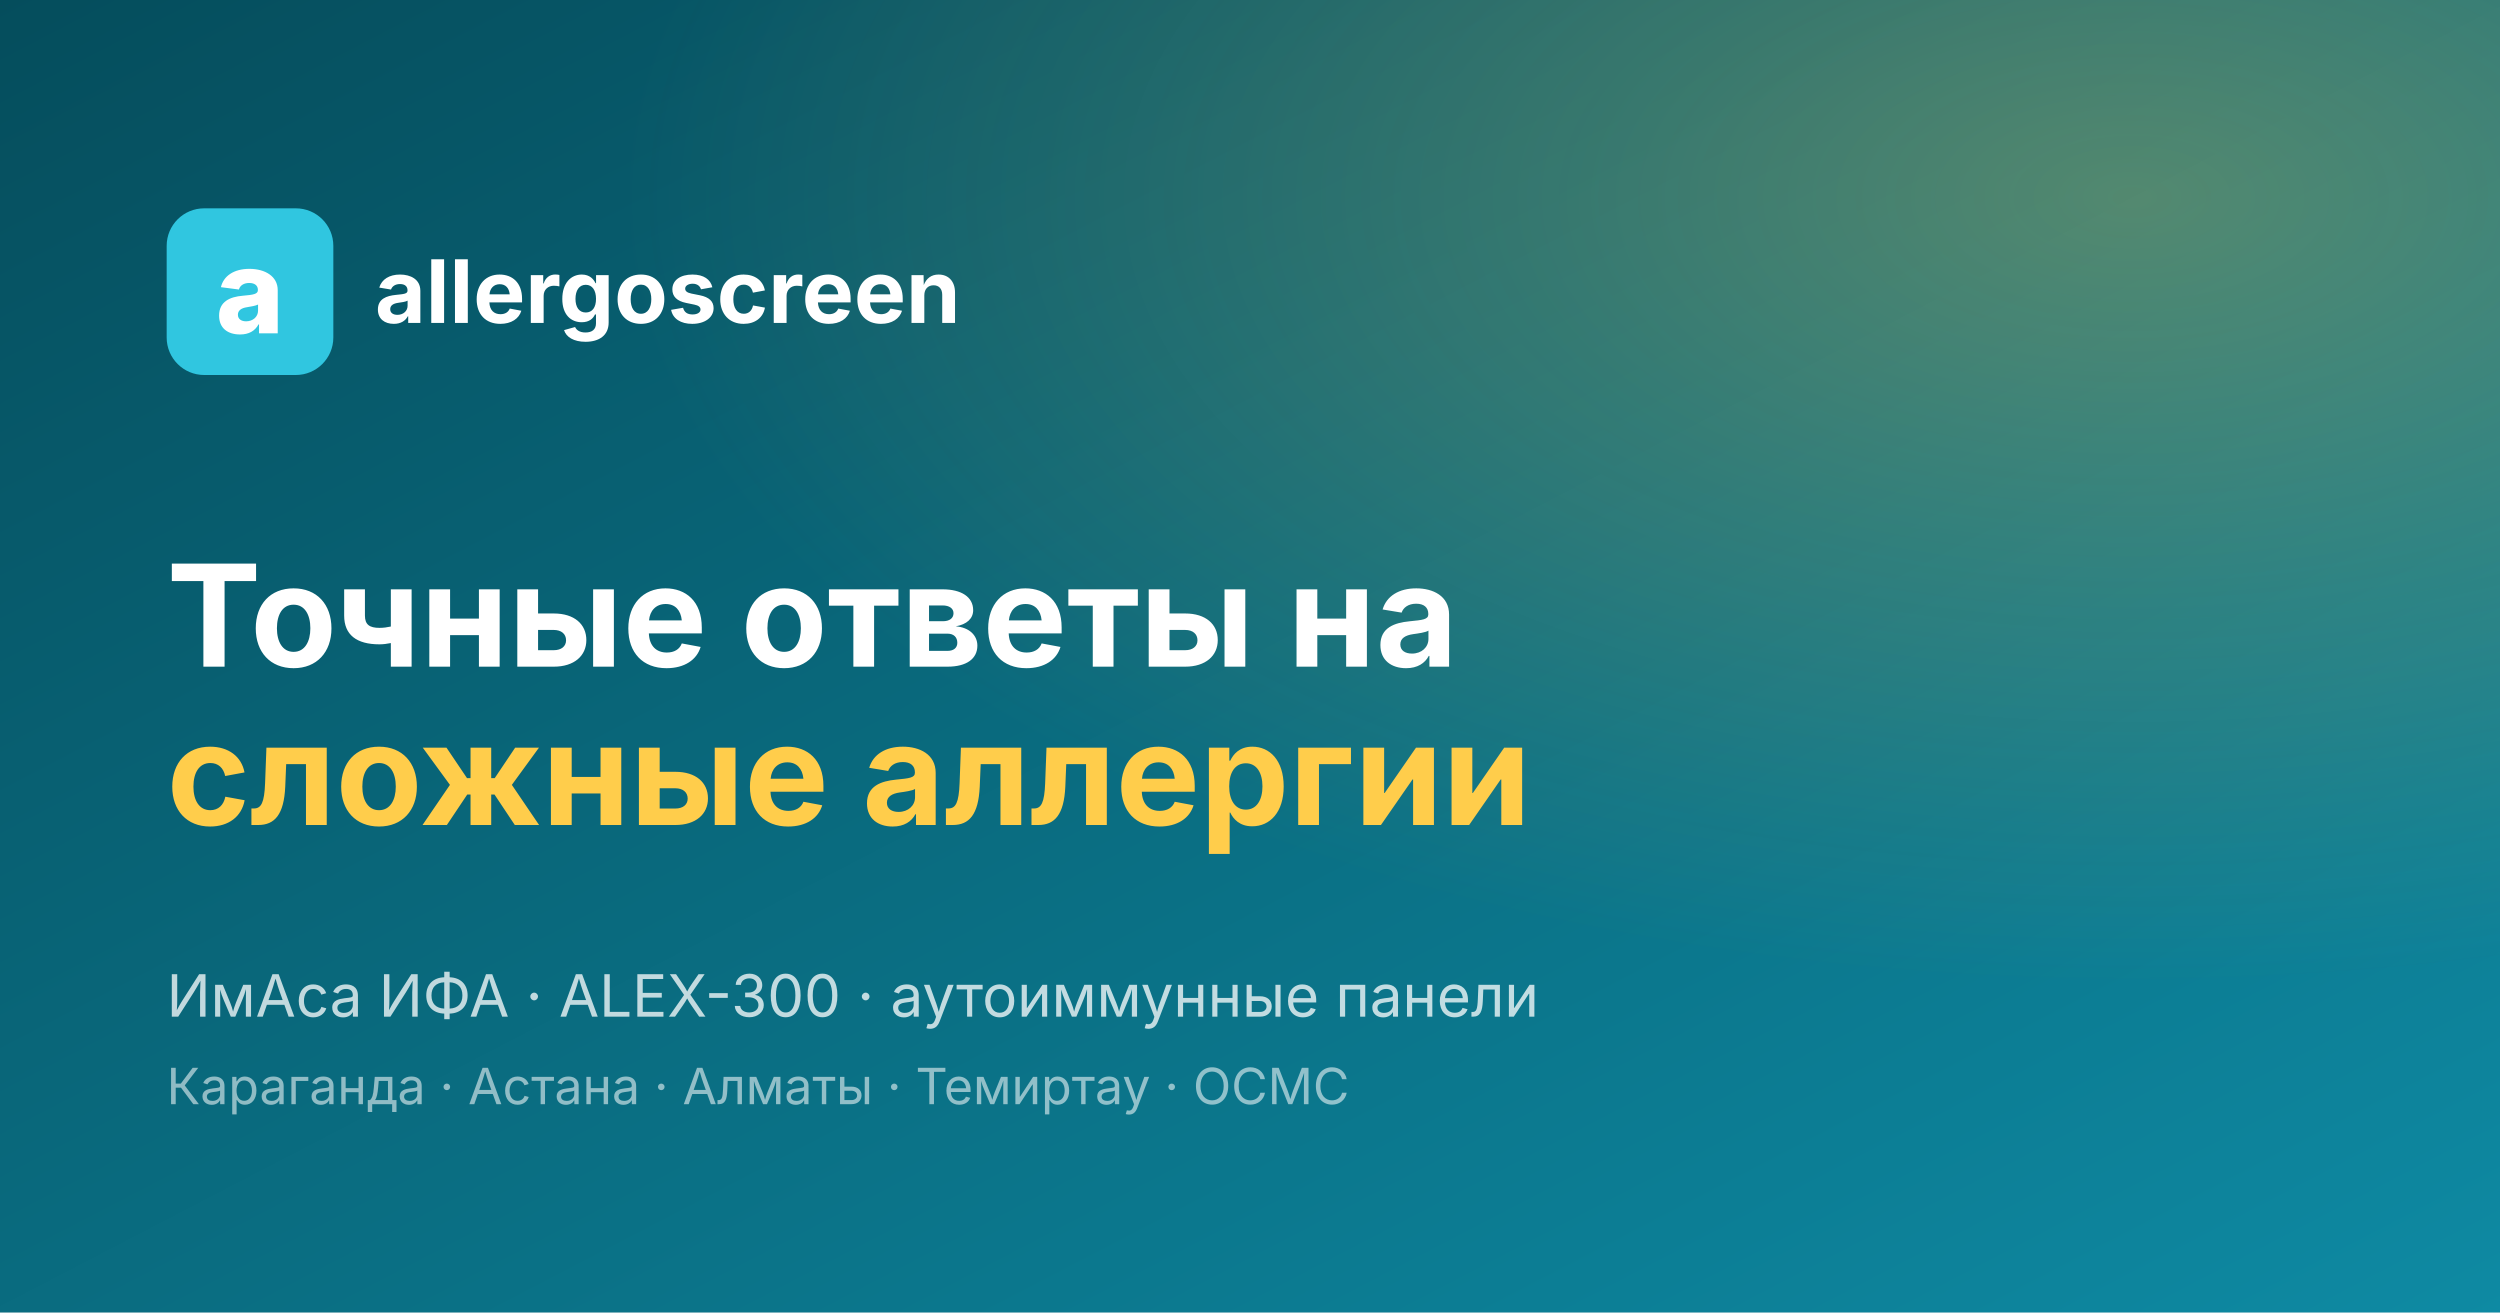
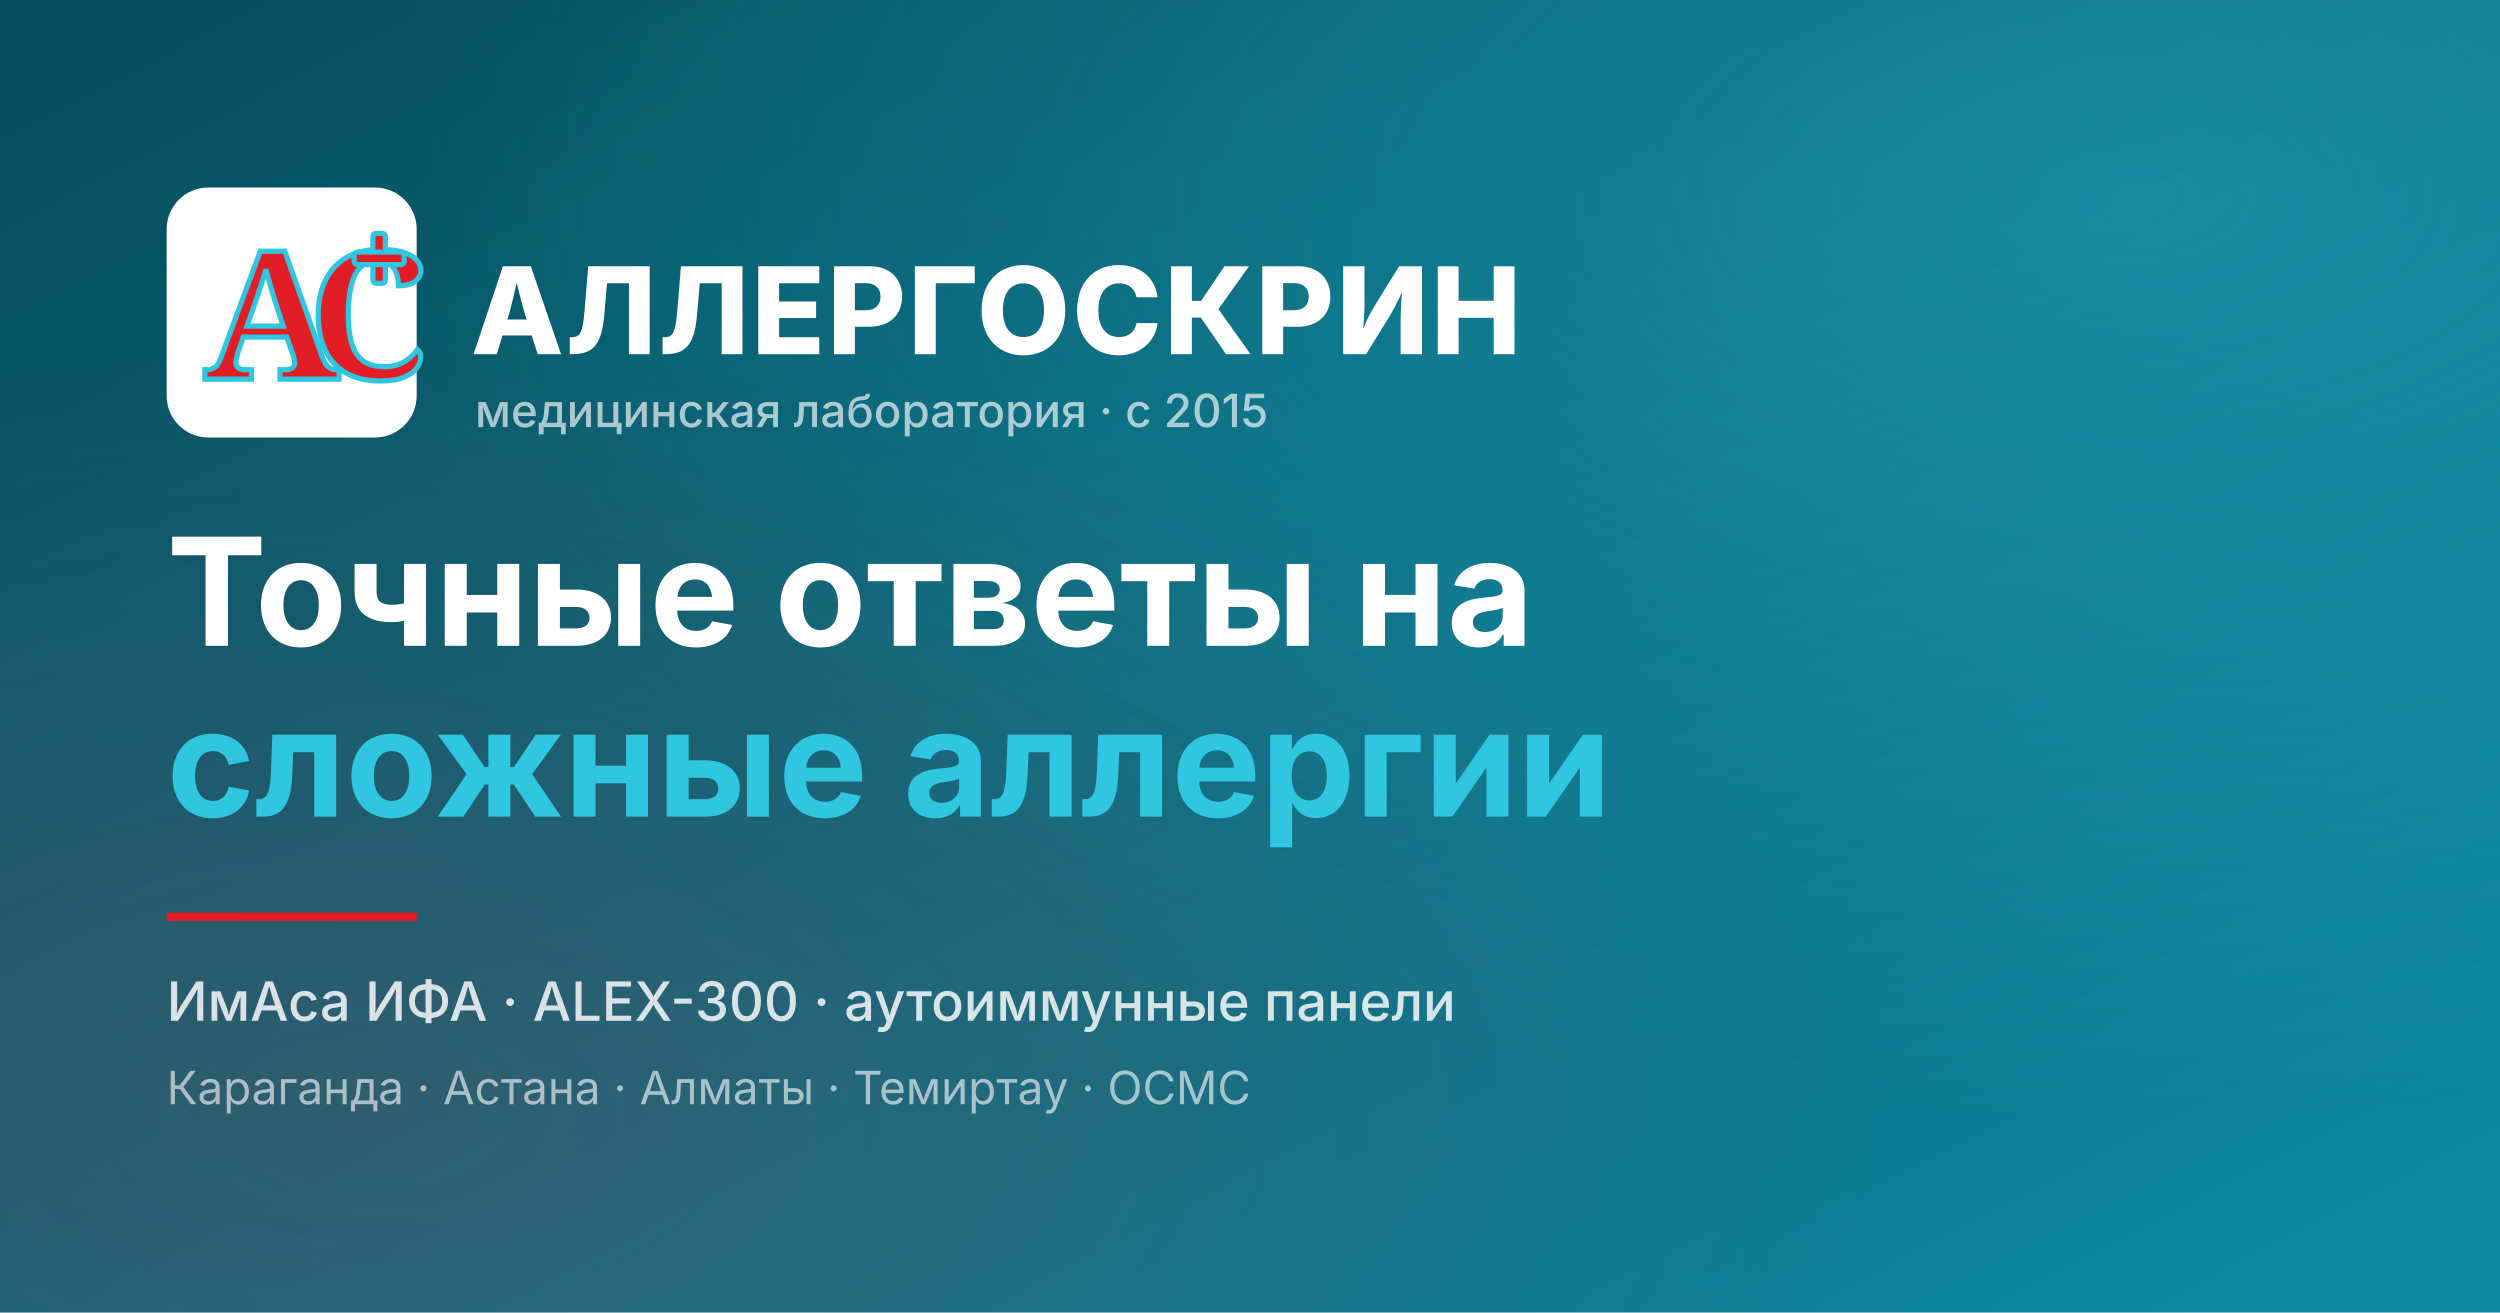
<svg xmlns="http://www.w3.org/2000/svg" viewBox="0 0 1200 630" width="1200" height="630">
  <defs>
-     <linearGradient id="g" x1="0" y1="0" x2="1" y2="1">
+     <linearGradient id="bg" x1="0" y1="0" x2="1" y2="1">
      <stop offset="0%" stop-color="#054D5C" />
      <stop offset="100%" stop-color="#0E8AA3" />
    </linearGradient>
-     <radialGradient id="glow" cx="0.85" cy="0.15" r="0.6">
-       <stop offset="0%" stop-color="#FFCD4B" stop-opacity="0.3" />
-       <stop offset="100%" stop-color="#FFCD4B" stop-opacity="0" />
+     <radialGradient id="glow" cx="0.85" cy="0.15" r="0.7">
+       <stop offset="0%" stop-color="#30C6E0" stop-opacity="0.35" />
+       <stop offset="100%" stop-color="#30C6E0" stop-opacity="0" />
+     </radialGradient>
+     <radialGradient id="glow2" cx="0.15" cy="0.85" r="0.6">
+       <stop offset="0%" stop-color="#E11D26" stop-opacity="0.18" />
+       <stop offset="100%" stop-color="#E11D26" stop-opacity="0" />
    </radialGradient>
  </defs>
-   <rect width="1200" height="630" fill="url(#g)" />
+   <rect width="1200" height="630" fill="url(#bg)" />
  <rect width="1200" height="630" fill="url(#glow)" />
-   <g transform="translate(80, 100)">
-     <rect width="80" height="80" rx="18" fill="#30C6E0" />
-     <text x="40" y="60" font-family="Manrope, Inter, system-ui" font-weight="800" font-size="56" fill="white" text-anchor="middle">a</text>
-     <text x="100" y="55" font-family="Manrope, Inter, system-ui" font-weight="700" font-size="42" fill="white">allergoscreen</text>
+   <rect width="1200" height="630" fill="url(#glow2)" />
+   <g transform="translate(80, 90)">
+     <rect width="120" height="120" rx="20" fill="white" />
+     <text x="18" y="92" font-family="Georgia, 'PT Serif', serif" font-weight="700" font-size="86" fill="#E11D26" stroke="#30C6E0" stroke-width="2.5">А</text>
+     <text x="68" y="92" font-family="Georgia, 'PT Serif', serif" font-weight="700" font-size="86" fill="#E11D26" stroke="#30C6E0" stroke-width="2.5">С</text>
+     <g transform="translate(102,34)" fill="#E11D26" stroke="#30C6E0" stroke-width="2.5">
+       <rect x="-3" y="-12" width="6" height="24" rx="1.5" />
+       <rect x="-12" y="-3" width="24" height="6" rx="1.5" />
+     </g>
+     <text x="146" y="80" font-family="Manrope, Inter, system-ui" font-weight="800" font-size="58" fill="white" letter-spacing="1">АЛЛЕРГОСКРИН</text>
+     <text x="148" y="115" font-family="Inter, system-ui" font-weight="500" font-size="22" fill="rgba(255,255,255,0.65)">медицинская лаборатория · с 2015</text>
  </g>
-   <text x="80" y="320" font-family="Manrope, Inter, system-ui" font-weight="700" font-size="68" fill="white">Точные ответы на</text>
-   <text x="80" y="396" font-family="Manrope, Inter, system-ui" font-weight="700" font-size="68" fill="#FFCD4B">сложные аллергии</text>
-   <text x="80" y="488" font-family="Inter, system-ui" font-weight="400" font-size="28" fill="rgba(255,255,255,0.75)">ИмАса ИФА · ALEX-300 · аутоиммунные панели</text>
-   <text x="80" y="530" font-family="Inter, system-ui" font-weight="400" font-size="24" fill="rgba(255,255,255,0.55)">Караганда · Астана · Алматы · Темиртау · ОСМС</text>
+   <text x="80" y="310" font-family="Manrope, Inter, system-ui" font-weight="700" font-size="72" fill="white">Точные ответы на</text>
+   <text x="80" y="392" font-family="Manrope, Inter, system-ui" font-weight="700" font-size="72" fill="#30C6E0">сложные аллергии</text>
+   <line x1="80" y1="440" x2="200" y2="440" stroke="#E11D26" stroke-width="4" />
+   <text x="80" y="490" font-family="Inter, system-ui" font-weight="500" font-size="26" fill="rgba(255,255,255,0.82)">ИмАса ИФА · ALEX-300 · аутоиммунные панели</text>
+   <text x="80" y="530" font-family="Inter, system-ui" font-weight="400" font-size="22" fill="rgba(255,255,255,0.6)">Караганда · Астана · Алматы · Темиртау · ОСМС</text>
</svg>
